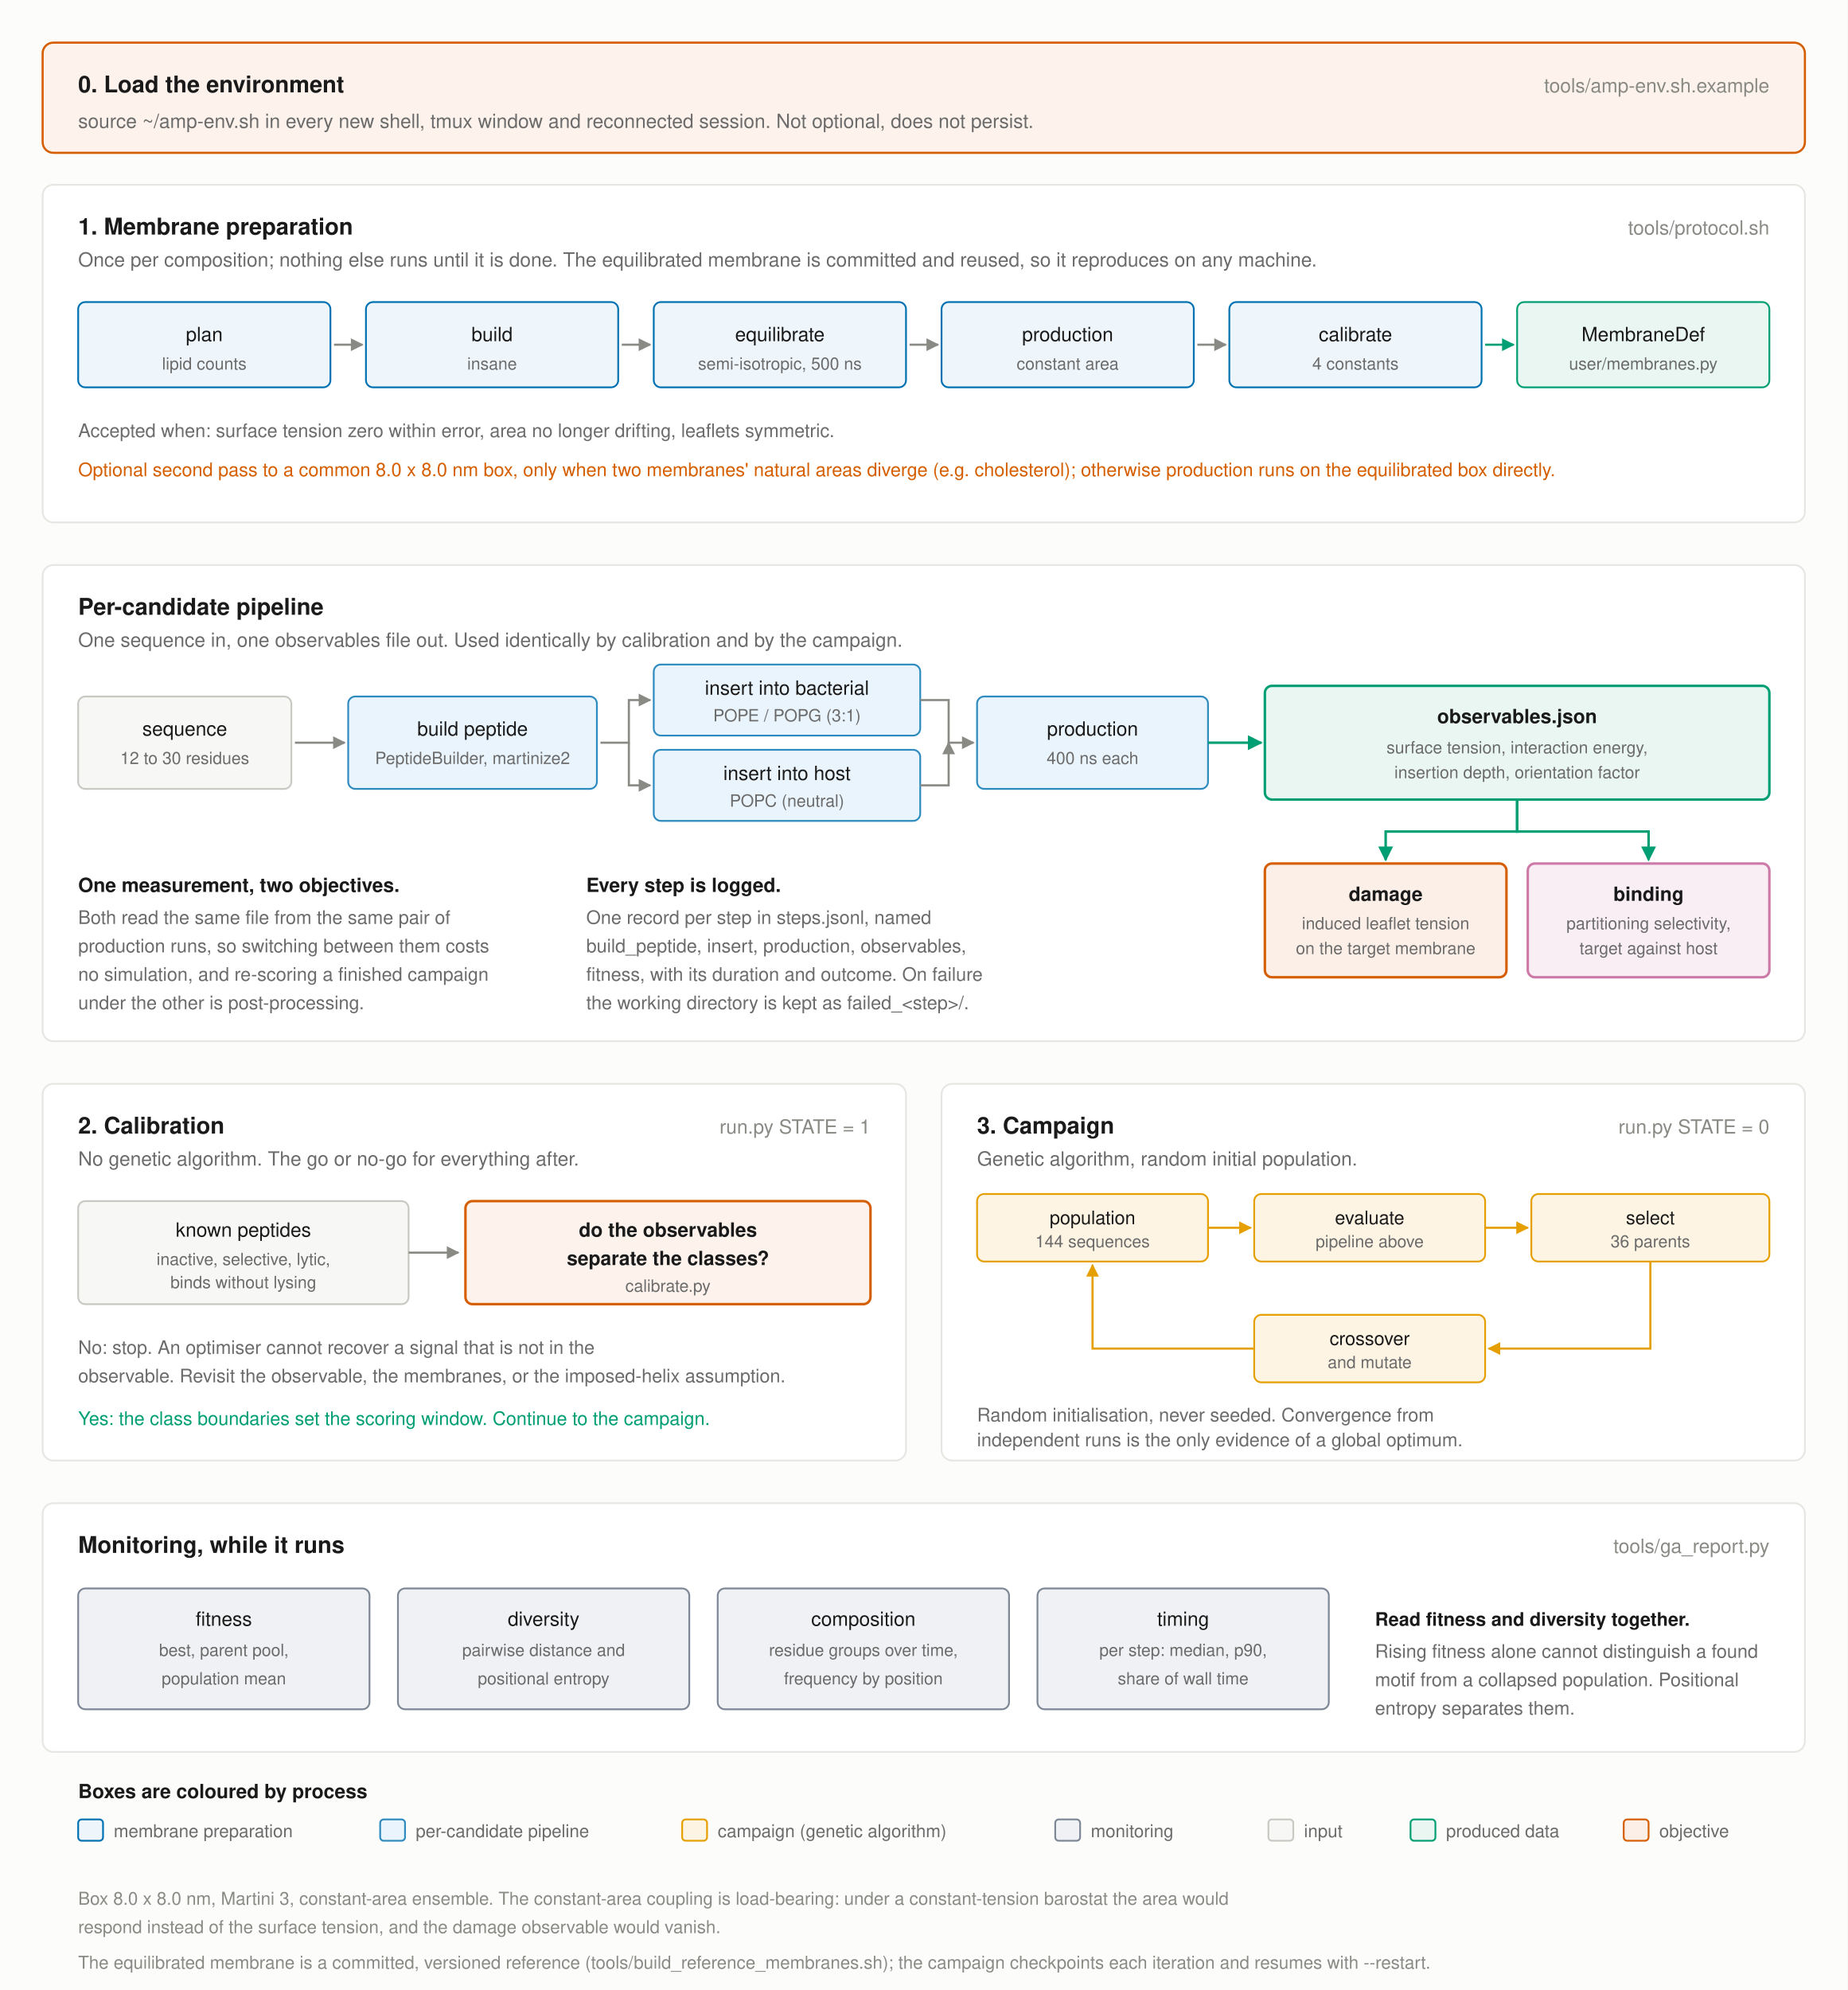
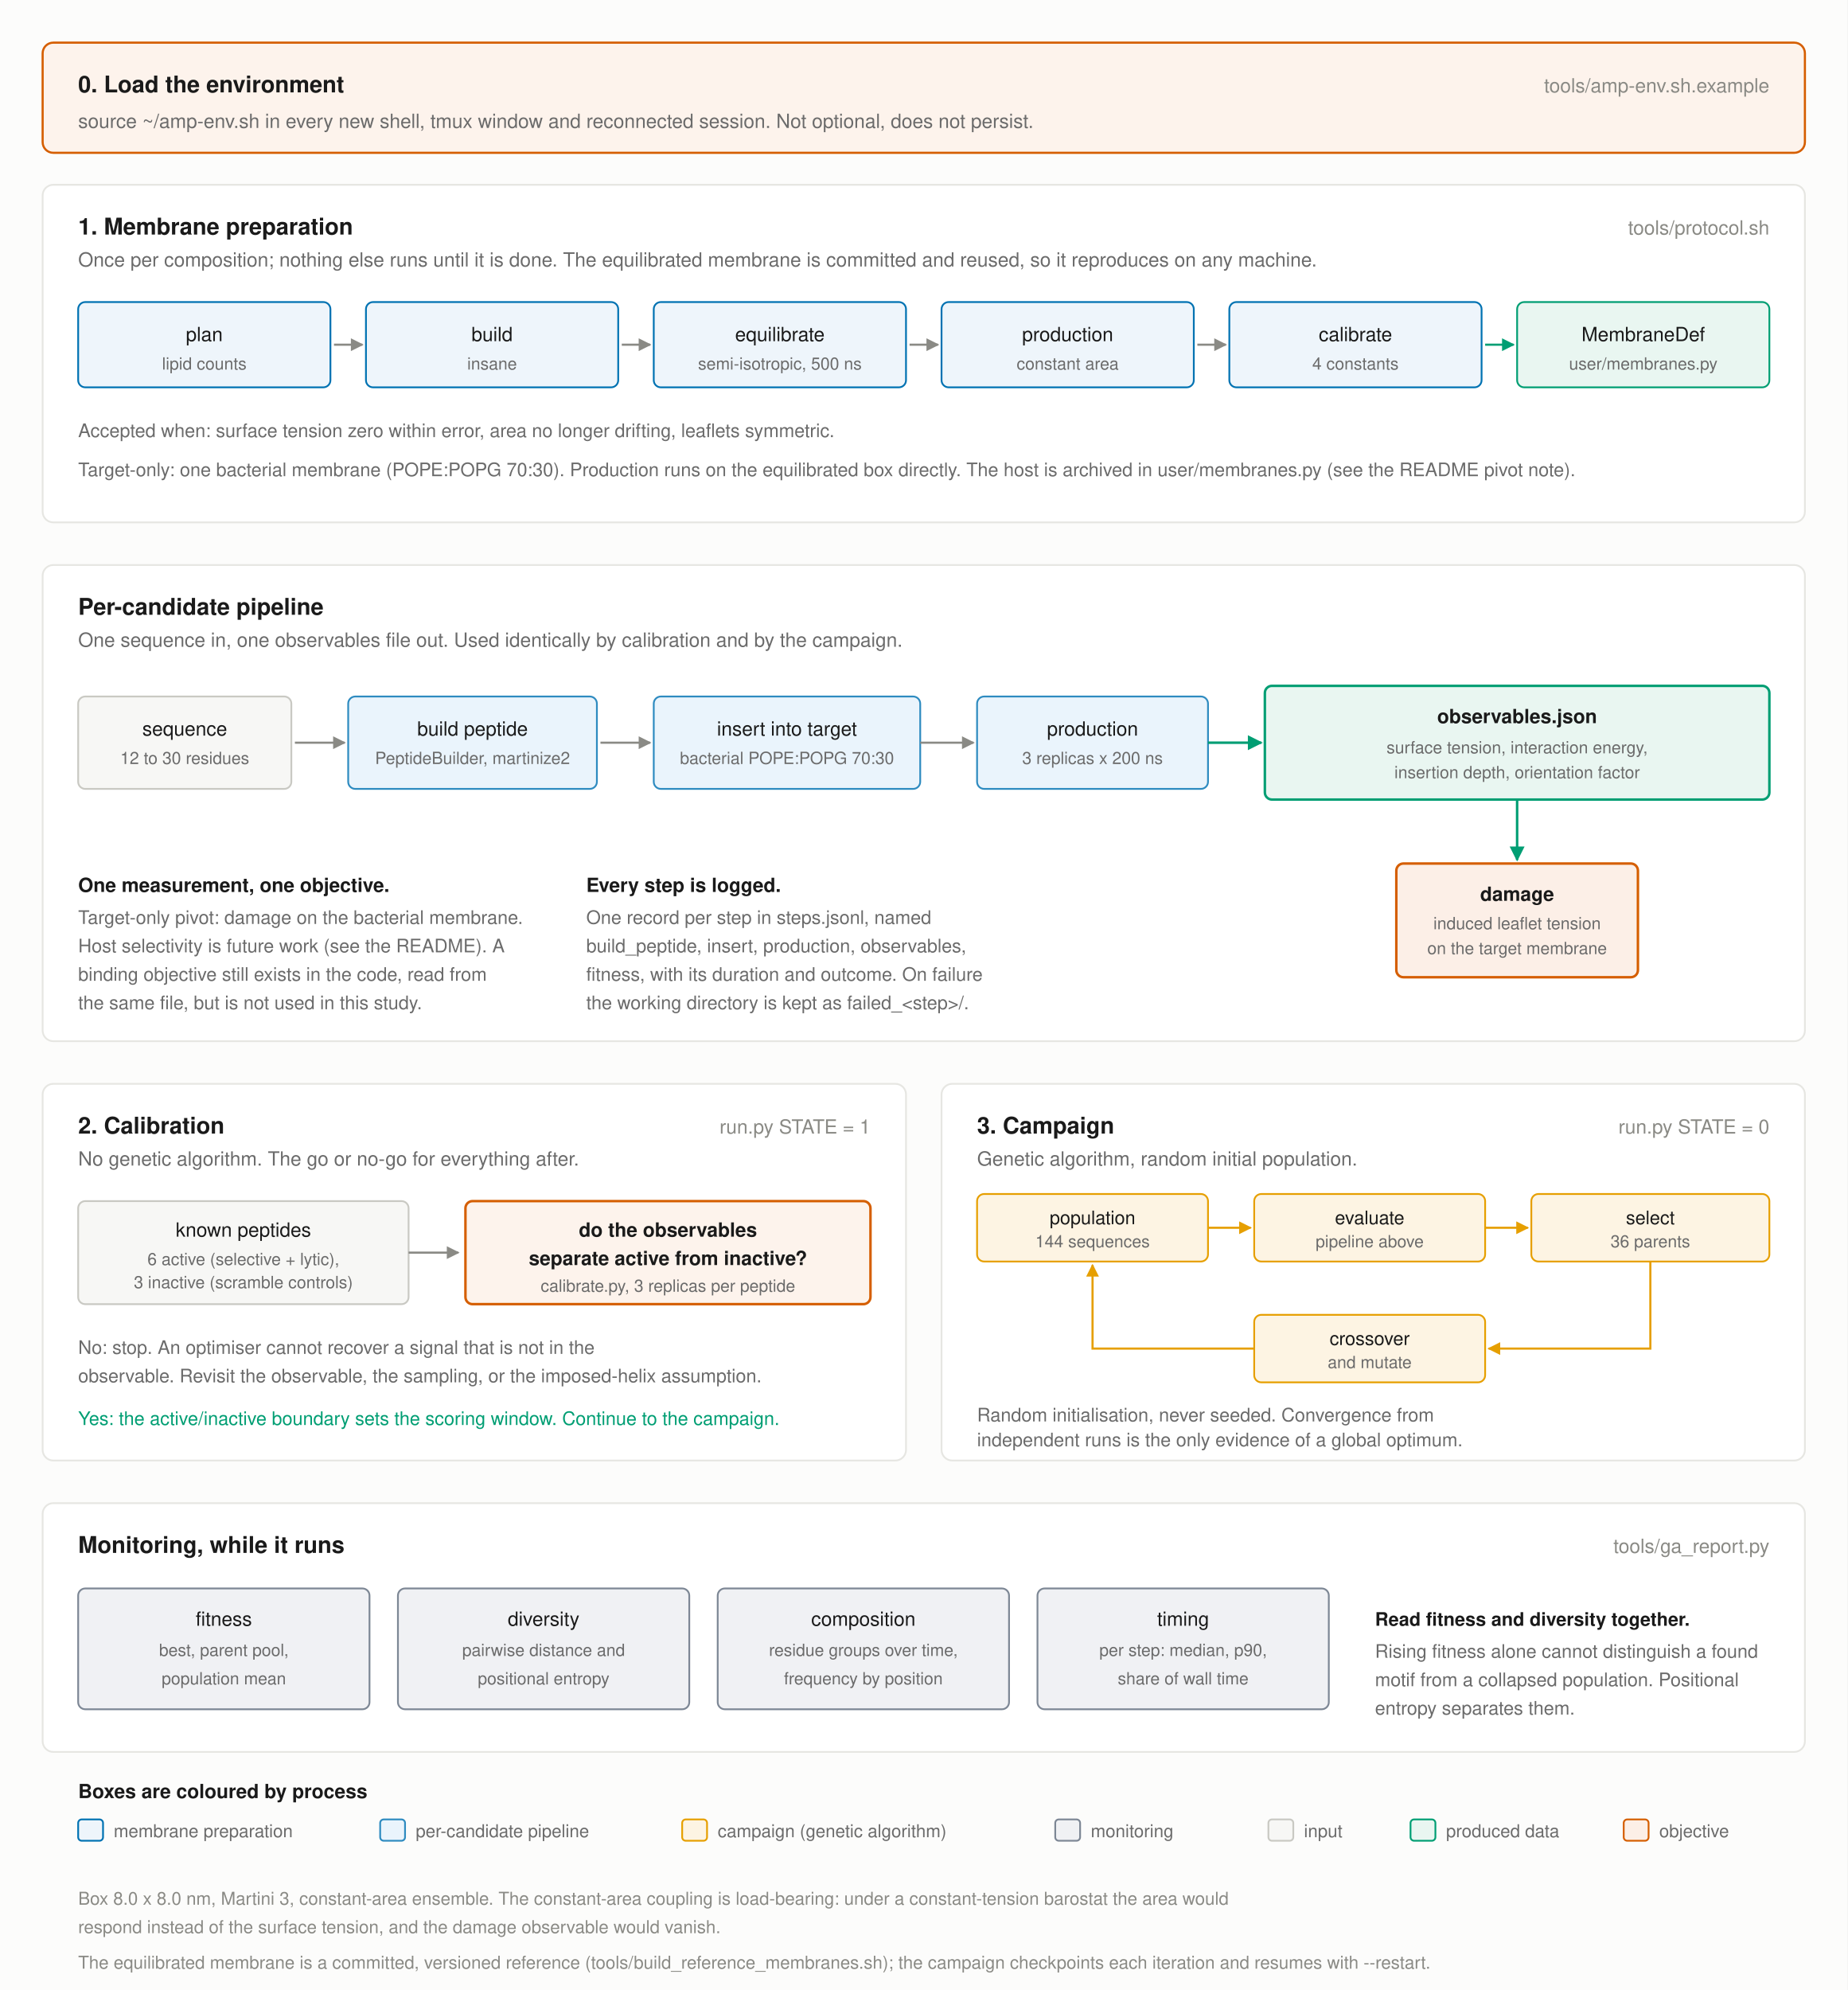
<svg xmlns="http://www.w3.org/2000/svg" viewBox="0 0 1040 1120" width="1040" height="1120" font-family="-apple-system, BlinkMacSystemFont, 'Segoe UI', Helvetica, Arial, sans-serif">
  <defs>
    <marker id="arrow" viewBox="0 0 10 10" refX="9" refY="5" markerWidth="6" markerHeight="6" orient="auto-start-reverse">
      <path d="M 0 0 L 10 5 L 0 10 z" fill="#8a8a85" />
    </marker>
    <marker id="arrowGreen" viewBox="0 0 10 10" refX="9" refY="5" markerWidth="6" markerHeight="6" orient="auto-start-reverse">
      <path d="M 0 0 L 10 5 L 0 10 z" fill="#009E73" />
    </marker>
    <marker id="arrowAmber" viewBox="0 0 10 10" refX="9" refY="5" markerWidth="6" markerHeight="6" orient="auto-start-reverse">
      <path d="M 0 0 L 10 5 L 0 10 z" fill="#E69F00" />
    </marker>
  </defs>
  <rect width="1040" height="1120" fill="#fcfcfb" />
  <rect x="24" y="24" width="992" height="62" rx="6" fill="#fdf3ec" stroke="#D55E00" stroke-width="1.2" />
  <text x="44" y="52" font-size="13" font-weight="600" fill="#1a1a1a">0. Load the environment</text>
  <text x="44" y="72" font-size="11" fill="#6b6b6b">source ~/amp-env.sh  in every new shell, tmux window and reconnected session. Not optional, does not persist.</text>
  <text x="996" y="52" font-size="11" fill="#8a8a85" text-anchor="end">tools/amp-env.sh.example</text>
  <rect x="24" y="104" width="992" height="190" rx="6" fill="#ffffff" stroke="#e6e6e2" stroke-width="1" />
  <text x="44" y="132" font-size="13" font-weight="600" fill="#1a1a1a">1. Membrane preparation</text>
  <text x="44" y="150" font-size="11" fill="#6b6b6b">Once per composition; nothing else runs until it is done. The equilibrated membrane is committed and reused, so it reproduces on any machine.</text>
  <text x="996" y="132" font-size="11" fill="#8a8a85" text-anchor="end">tools/protocol.sh</text>
  <g font-size="11">
    <rect x="44" y="170" width="142" height="48" rx="4" fill="#eef5fb" stroke="#0072B2" stroke-width="1" />
    <text x="115" y="192" text-anchor="middle" fill="#1a1a1a">plan</text>
    <text x="115" y="208" text-anchor="middle" fill="#6b6b6b" font-size="9.5">lipid counts</text>
    <rect x="206" y="170" width="142" height="48" rx="4" fill="#eef5fb" stroke="#0072B2" stroke-width="1" />
    <text x="277" y="192" text-anchor="middle" fill="#1a1a1a">build</text>
    <text x="277" y="208" text-anchor="middle" fill="#6b6b6b" font-size="9.5">insane</text>
    <rect x="368" y="170" width="142" height="48" rx="4" fill="#eef5fb" stroke="#0072B2" stroke-width="1" />
    <text x="439" y="192" text-anchor="middle" fill="#1a1a1a">equilibrate</text>
    <text x="439" y="208" text-anchor="middle" fill="#6b6b6b" font-size="9.5">semi-isotropic, 500 ns</text>
    <rect x="530" y="170" width="142" height="48" rx="4" fill="#eef5fb" stroke="#0072B2" stroke-width="1" />
    <text x="601" y="192" text-anchor="middle" fill="#1a1a1a">production</text>
    <text x="601" y="208" text-anchor="middle" fill="#6b6b6b" font-size="9.5">constant area</text>
    <rect x="692" y="170" width="142" height="48" rx="4" fill="#eef5fb" stroke="#0072B2" stroke-width="1" />
    <text x="763" y="192" text-anchor="middle" fill="#1a1a1a">calibrate</text>
    <text x="763" y="208" text-anchor="middle" fill="#6b6b6b" font-size="9.5">4 constants</text>
    <rect x="854" y="170" width="142" height="48" rx="4" fill="#e9f6f1" stroke="#009E73" stroke-width="1" />
    <text x="925" y="192" text-anchor="middle" fill="#1a1a1a">MembraneDef</text>
    <text x="925" y="208" text-anchor="middle" fill="#6b6b6b" font-size="9.5">user/membranes.py</text>
  </g>
  <g stroke="#8a8a85" stroke-width="1.2" fill="none" marker-end="url(#arrow)">
    <path d="M 188 194 L 204 194" />
    <path d="M 350 194 L 366 194" />
    <path d="M 512 194 L 528 194" />
    <path d="M 674 194 L 690 194" />
  </g>
  <path d="M 836 194 L 852 194" stroke="#009E73" stroke-width="1.2" fill="none" marker-end="url(#arrowGreen)" />
  <text x="44" y="246" font-size="10.5" fill="#6b6b6b">Accepted when: surface tension zero within error, area no longer drifting, leaflets symmetric.</text>
-   <text x="44" y="268" font-size="10.5" fill="#D55E00">Optional second pass to a common 8.0 x 8.0 nm box, only when two membranes' natural areas diverge (e.g. cholesterol); otherwise production runs on the equilibrated box directly.</text>
+   <text x="44" y="268" font-size="10.5" fill="#6b6b6b">Target-only: one bacterial membrane (POPE:POPG 70:30). Production runs on the equilibrated box directly. The host is archived in user/membranes.py (see the README pivot note).</text>
  <rect x="24" y="318" width="992" height="268" rx="6" fill="#ffffff" stroke="#e6e6e2" stroke-width="1" />
  <text x="44" y="346" font-size="13" font-weight="600" fill="#1a1a1a">Per-candidate pipeline</text>
  <text x="44" y="364" font-size="11" fill="#6b6b6b">One sequence in, one observables file out. Used identically by calibration and by the campaign.</text>
  <g font-size="11">
    <rect x="44" y="392" width="120" height="52" rx="4" fill="#f7f7f5" stroke="#c9c9c3" stroke-width="1" />
    <text x="104" y="414" text-anchor="middle" fill="#1a1a1a">sequence</text>
    <text x="104" y="430" text-anchor="middle" fill="#6b6b6b" font-size="9.5">12 to 30 residues</text>
    <rect x="196" y="392" width="140" height="52" rx="4" fill="#eaf4fc" stroke="#2E8BC0" stroke-width="1" />
    <text x="266" y="414" text-anchor="middle" fill="#1a1a1a">build peptide</text>
    <text x="266" y="430" text-anchor="middle" fill="#6b6b6b" font-size="9.5">PeptideBuilder, martinize2</text>
-     <rect x="368" y="374" width="150" height="40" rx="4" fill="#eaf4fc" stroke="#2E8BC0" stroke-width="1" />
-     <text x="443" y="391" text-anchor="middle" fill="#1a1a1a">insert into bacterial</text>
-     <text x="443" y="406" text-anchor="middle" fill="#6b6b6b" font-size="9.5">POPE / POPG (3:1)</text>
-     <rect x="368" y="422" width="150" height="40" rx="4" fill="#eaf4fc" stroke="#2E8BC0" stroke-width="1" />
-     <text x="443" y="439" text-anchor="middle" fill="#1a1a1a">insert into host</text>
-     <text x="443" y="454" text-anchor="middle" fill="#6b6b6b" font-size="9.5">POPC (neutral)</text>
+     <rect x="368" y="392" width="150" height="52" rx="4" fill="#eaf4fc" stroke="#2E8BC0" stroke-width="1" />
+     <text x="443" y="414" text-anchor="middle" fill="#1a1a1a">insert into target</text>
+     <text x="443" y="430" text-anchor="middle" fill="#6b6b6b" font-size="9.5">bacterial POPE:POPG 70:30</text>
    <rect x="550" y="392" width="130" height="52" rx="4" fill="#eaf4fc" stroke="#2E8BC0" stroke-width="1" />
    <text x="615" y="414" text-anchor="middle" fill="#1a1a1a">production</text>
-     <text x="615" y="430" text-anchor="middle" fill="#6b6b6b" font-size="9.5">400 ns each</text>
+     <text x="615" y="430" text-anchor="middle" fill="#6b6b6b" font-size="9.5">3 replicas x 200 ns</text>
    <rect x="712" y="386" width="284" height="64" rx="4" fill="#e9f6f1" stroke="#009E73" stroke-width="1.4" />
    <text x="854" y="407" text-anchor="middle" fill="#1a1a1a" font-weight="600">observables.json</text>
    <text x="854" y="424" text-anchor="middle" fill="#6b6b6b" font-size="9.5">surface tension, interaction energy,</text>
    <text x="854" y="438" text-anchor="middle" fill="#6b6b6b" font-size="9.5">insertion depth, orientation factor</text>
  </g>
  <g stroke="#8a8a85" stroke-width="1.2" fill="none" marker-end="url(#arrow)">
    <path d="M 166 418 L 194 418" />
-     <path d="M 338 418 L 354 418 L 354 394 L 366 394" />
-     <path d="M 354 418 L 354 442 L 366 442" />
-     <path d="M 518 394 L 534 394 L 534 418 L 548 418" />
-     <path d="M 518 442 L 534 442 L 534 418" />
+     <path d="M 338 418 L 366 418" />
+     <path d="M 518 418 L 548 418" />
  </g>
  <path d="M 680 418 L 710 418" stroke="#009E73" stroke-width="1.4" fill="none" marker-end="url(#arrowGreen)" />
  <g font-size="11">
-     <rect x="712" y="486" width="136" height="64" rx="4" fill="#fcefe7" stroke="#D55E00" stroke-width="1.4" />
-     <text x="780" y="507" text-anchor="middle" fill="#1a1a1a" font-weight="600">damage</text>
-     <text x="780" y="523" text-anchor="middle" fill="#6b6b6b" font-size="9.5">induced leaflet tension</text>
-     <text x="780" y="537" text-anchor="middle" fill="#6b6b6b" font-size="9.5">on the target membrane</text>
-     <rect x="860" y="486" width="136" height="64" rx="4" fill="#f9eef4" stroke="#CC79A7" stroke-width="1.4" />
-     <text x="928" y="507" text-anchor="middle" fill="#1a1a1a" font-weight="600">binding</text>
-     <text x="928" y="523" text-anchor="middle" fill="#6b6b6b" font-size="9.5">partitioning selectivity,</text>
-     <text x="928" y="537" text-anchor="middle" fill="#6b6b6b" font-size="9.5">target against host</text>
+     <rect x="786" y="486" width="136" height="64" rx="4" fill="#fcefe7" stroke="#D55E00" stroke-width="1.4" />
+     <text x="854" y="507" text-anchor="middle" fill="#1a1a1a" font-weight="600">damage</text>
+     <text x="854" y="523" text-anchor="middle" fill="#6b6b6b" font-size="9.5">induced leaflet tension</text>
+     <text x="854" y="537" text-anchor="middle" fill="#6b6b6b" font-size="9.5">on the target membrane</text>
  </g>
  <g stroke="#009E73" stroke-width="1.4" fill="none" marker-end="url(#arrowGreen)">
-     <path d="M 854 450 L 854 468 L 780 468 L 780 484" />
-     <path d="M 854 450 L 854 468 L 928 468 L 928 484" />
+     <path d="M 854 450 L 854 484" />
  </g>
-   <text x="44" y="502" font-size="11" fill="#1a1a1a" font-weight="600">One measurement, two objectives.</text>
-   <text x="44" y="520" font-size="10.5" fill="#6b6b6b">Both read the same file from the same pair of</text>
-   <text x="44" y="536" font-size="10.5" fill="#6b6b6b">production runs, so switching between them costs</text>
-   <text x="44" y="552" font-size="10.5" fill="#6b6b6b">no simulation, and re-scoring a finished campaign</text>
-   <text x="44" y="568" font-size="10.5" fill="#6b6b6b">under the other is post-processing.</text>
+   <text x="44" y="502" font-size="11" fill="#1a1a1a" font-weight="600">One measurement, one objective.</text>
+   <text x="44" y="520" font-size="10.5" fill="#6b6b6b">Target-only pivot: damage on the bacterial membrane.</text>
+   <text x="44" y="536" font-size="10.5" fill="#6b6b6b">Host selectivity is future work (see the README). A</text>
+   <text x="44" y="552" font-size="10.5" fill="#6b6b6b">binding objective still exists in the code, read from</text>
+   <text x="44" y="568" font-size="10.5" fill="#6b6b6b">the same file, but is not used in this study.</text>
  <text x="330" y="502" font-size="11" fill="#1a1a1a" font-weight="600">Every step is logged.</text>
  <text x="330" y="520" font-size="10.5" fill="#6b6b6b">One record per step in steps.jsonl, named</text>
  <text x="330" y="536" font-size="10.5" fill="#6b6b6b">build_peptide, insert, production, observables,</text>
  <text x="330" y="552" font-size="10.5" fill="#6b6b6b">fitness, with its duration and outcome. On failure</text>
  <text x="330" y="568" font-size="10.5" fill="#6b6b6b">the working directory is kept as failed_&lt;step&gt;/.</text>
  <rect x="24" y="610" width="486" height="212" rx="6" fill="#ffffff" stroke="#e6e6e2" stroke-width="1" />
  <text x="44" y="638" font-size="13" font-weight="600" fill="#1a1a1a">2. Calibration</text>
  <text x="44" y="656" font-size="11" fill="#6b6b6b">No genetic algorithm. The go or no-go for everything after.</text>
  <text x="490" y="638" font-size="11" fill="#8a8a85" text-anchor="end">run.py STATE = 1</text>
  <g font-size="11">
    <rect x="44" y="676" width="186" height="58" rx="4" fill="#f7f7f5" stroke="#c9c9c3" stroke-width="1" />
    <text x="137" y="696" text-anchor="middle" fill="#1a1a1a">known peptides</text>
-     <text x="137" y="712" text-anchor="middle" fill="#6b6b6b" font-size="9.5">inactive, selective, lytic,</text>
-     <text x="137" y="725" text-anchor="middle" fill="#6b6b6b" font-size="9.5">binds without lysing</text>
+     <text x="137" y="712" text-anchor="middle" fill="#6b6b6b" font-size="9.5">6 active (selective + lytic),</text>
+     <text x="137" y="725" text-anchor="middle" fill="#6b6b6b" font-size="9.5">3 inactive (scramble controls)</text>
    <rect x="262" y="676" width="228" height="58" rx="4" fill="#fdf3ec" stroke="#D55E00" stroke-width="1.4" />
    <text x="376" y="696" text-anchor="middle" fill="#1a1a1a" font-weight="600">do the observables</text>
-     <text x="376" y="712" text-anchor="middle" fill="#1a1a1a" font-weight="600">separate the classes?</text>
-     <text x="376" y="727" text-anchor="middle" fill="#6b6b6b" font-size="9.5">calibrate.py</text>
+     <text x="376" y="712" text-anchor="middle" fill="#1a1a1a" font-weight="600">separate active from inactive?</text>
+     <text x="376" y="727" text-anchor="middle" fill="#6b6b6b" font-size="9.5">calibrate.py, 3 replicas per peptide</text>
  </g>
  <path d="M 230 705 L 258 705" stroke="#8a8a85" stroke-width="1.2" fill="none" marker-end="url(#arrow)" />
  <text x="44" y="762" font-size="10.5" fill="#6b6b6b">No: stop. An optimiser cannot recover a signal that is not in the</text>
-   <text x="44" y="778" font-size="10.5" fill="#6b6b6b">observable. Revisit the observable, the membranes, or the imposed-helix assumption.</text>
-   <text x="44" y="802" font-size="10.5" fill="#009E73">Yes: the class boundaries set the scoring window. Continue to the campaign.</text>
+   <text x="44" y="778" font-size="10.5" fill="#6b6b6b">observable. Revisit the observable, the sampling, or the imposed-helix assumption.</text>
+   <text x="44" y="802" font-size="10.5" fill="#009E73">Yes: the active/inactive boundary sets the scoring window. Continue to the campaign.</text>
  <rect x="530" y="610" width="486" height="212" rx="6" fill="#ffffff" stroke="#e6e6e2" stroke-width="1" />
  <text x="550" y="638" font-size="13" font-weight="600" fill="#1a1a1a">3. Campaign</text>
  <text x="550" y="656" font-size="11" fill="#6b6b6b">Genetic algorithm, random initial population.</text>
  <text x="996" y="638" font-size="11" fill="#8a8a85" text-anchor="end">run.py STATE = 0</text>
  <g font-size="10.5">
    <rect x="550" y="672" width="130" height="38" rx="4" fill="#fdf4e3" stroke="#E69F00" stroke-width="1" />
    <text x="615" y="689" text-anchor="middle" fill="#1a1a1a">population</text>
    <text x="615" y="702" text-anchor="middle" fill="#6b6b6b" font-size="9.5">144 sequences</text>
    <rect x="706" y="672" width="130" height="38" rx="4" fill="#fdf4e3" stroke="#E69F00" stroke-width="1" />
    <text x="771" y="689" text-anchor="middle" fill="#1a1a1a">evaluate</text>
    <text x="771" y="702" text-anchor="middle" fill="#6b6b6b" font-size="9.5">pipeline above</text>
    <rect x="862" y="672" width="134" height="38" rx="4" fill="#fdf4e3" stroke="#E69F00" stroke-width="1" />
    <text x="929" y="689" text-anchor="middle" fill="#1a1a1a">select</text>
    <text x="929" y="702" text-anchor="middle" fill="#6b6b6b" font-size="9.5">36 parents</text>
    <rect x="706" y="740" width="130" height="38" rx="4" fill="#fdf4e3" stroke="#E69F00" stroke-width="1" />
    <text x="771" y="757" text-anchor="middle" fill="#1a1a1a">crossover</text>
    <text x="771" y="770" text-anchor="middle" fill="#6b6b6b" font-size="9.5">and mutate</text>
  </g>
  <g stroke="#E69F00" stroke-width="1.2" fill="none" marker-end="url(#arrowAmber)">
    <path d="M 680 691 L 704 691" />
    <path d="M 836 691 L 860 691" />
    <path d="M 929 710 L 929 759 L 838 759" />
    <path d="M 706 759 L 615 759 L 615 712" />
  </g>
  <text x="550" y="800" font-size="10.5" fill="#6b6b6b">Random initialisation, never seeded. Convergence from</text>
  <text x="550" y="814" font-size="10.5" fill="#6b6b6b">independent runs is the only evidence of a global optimum.</text>
  <rect x="24" y="846" width="992" height="140" rx="6" fill="#ffffff" stroke="#e6e6e2" stroke-width="1" />
  <text x="44" y="874" font-size="13" font-weight="600" fill="#1a1a1a">Monitoring, while it runs</text>
  <text x="996" y="874" font-size="11" fill="#8a8a85" text-anchor="end">tools/ga_report.py</text>
  <g font-size="11">
    <rect x="44" y="894" width="164" height="68" rx="4" fill="#f0f1f4" stroke="#7d8795" stroke-width="1" />
    <text x="126" y="915" text-anchor="middle" fill="#1a1a1a">fitness</text>
    <text x="126" y="932" text-anchor="middle" fill="#6b6b6b" font-size="9.5">best, parent pool,</text>
    <text x="126" y="948" text-anchor="middle" fill="#6b6b6b" font-size="9.5">population mean</text>
    <rect x="224" y="894" width="164" height="68" rx="4" fill="#f0f1f4" stroke="#7d8795" stroke-width="1" />
    <text x="306" y="915" text-anchor="middle" fill="#1a1a1a">diversity</text>
    <text x="306" y="932" text-anchor="middle" fill="#6b6b6b" font-size="9.5">pairwise distance and</text>
    <text x="306" y="948" text-anchor="middle" fill="#6b6b6b" font-size="9.5">positional entropy</text>
    <rect x="404" y="894" width="164" height="68" rx="4" fill="#f0f1f4" stroke="#7d8795" stroke-width="1" />
    <text x="486" y="915" text-anchor="middle" fill="#1a1a1a">composition</text>
    <text x="486" y="932" text-anchor="middle" fill="#6b6b6b" font-size="9.5">residue groups over time,</text>
    <text x="486" y="948" text-anchor="middle" fill="#6b6b6b" font-size="9.5">frequency by position</text>
    <rect x="584" y="894" width="164" height="68" rx="4" fill="#f0f1f4" stroke="#7d8795" stroke-width="1" />
    <text x="666" y="915" text-anchor="middle" fill="#1a1a1a">timing</text>
    <text x="666" y="932" text-anchor="middle" fill="#6b6b6b" font-size="9.5">per step: median, p90,</text>
    <text x="666" y="948" text-anchor="middle" fill="#6b6b6b" font-size="9.5">share of wall time</text>
  </g>
  <text x="774" y="915" font-size="10.5" fill="#1a1a1a" font-weight="600">Read fitness and diversity together.</text>
  <text x="774" y="933" font-size="10.5" fill="#6b6b6b">Rising fitness alone cannot distinguish a found</text>
  <text x="774" y="949" font-size="10.5" fill="#6b6b6b">motif from a collapsed population. Positional</text>
  <text x="774" y="965" font-size="10.5" fill="#6b6b6b">entropy separates them.</text>
  <text x="44" y="1012" font-size="11" font-weight="600" fill="#1a1a1a">Boxes are coloured by process</text>
  <g font-size="10">
    <rect x="44" y="1024" width="14" height="12" rx="2" fill="#eef5fb" stroke="#0072B2" stroke-width="1" />
    <text x="64" y="1034" fill="#6b6b6b">membrane preparation</text>
    <rect x="214" y="1024" width="14" height="12" rx="2" fill="#eaf4fc" stroke="#2E8BC0" stroke-width="1" />
    <text x="234" y="1034" fill="#6b6b6b">per-candidate pipeline</text>
    <rect x="384" y="1024" width="14" height="12" rx="2" fill="#fdf4e3" stroke="#E69F00" stroke-width="1" />
    <text x="404" y="1034" fill="#6b6b6b">campaign (genetic algorithm)</text>
    <rect x="594" y="1024" width="14" height="12" rx="2" fill="#f0f1f4" stroke="#7d8795" stroke-width="1" />
    <text x="614" y="1034" fill="#6b6b6b">monitoring</text>
    <rect x="714" y="1024" width="14" height="12" rx="2" fill="#f7f7f5" stroke="#c9c9c3" stroke-width="1" />
    <text x="734" y="1034" fill="#6b6b6b">input</text>
    <rect x="794" y="1024" width="14" height="12" rx="2" fill="#e9f6f1" stroke="#009E73" stroke-width="1" />
    <text x="814" y="1034" fill="#6b6b6b">produced data</text>
    <rect x="914" y="1024" width="14" height="12" rx="2" fill="#fcefe7" stroke="#D55E00" stroke-width="1" />
    <text x="934" y="1034" fill="#6b6b6b">objective</text>
  </g>
  <text x="44" y="1072" font-size="10" fill="#8a8a85">Box 8.0 x 8.0 nm, Martini 3, constant-area ensemble. The constant-area coupling is load-bearing: under a constant-tension barostat the area would</text>
  <text x="44" y="1088" font-size="10" fill="#8a8a85">respond instead of the surface tension, and the damage observable would vanish.</text>
  <text x="44" y="1108" font-size="10" fill="#8a8a85">The equilibrated membrane is a committed, versioned reference (tools/build_reference_membranes.sh); the campaign checkpoints each iteration and resumes with --restart.</text>
</svg>
